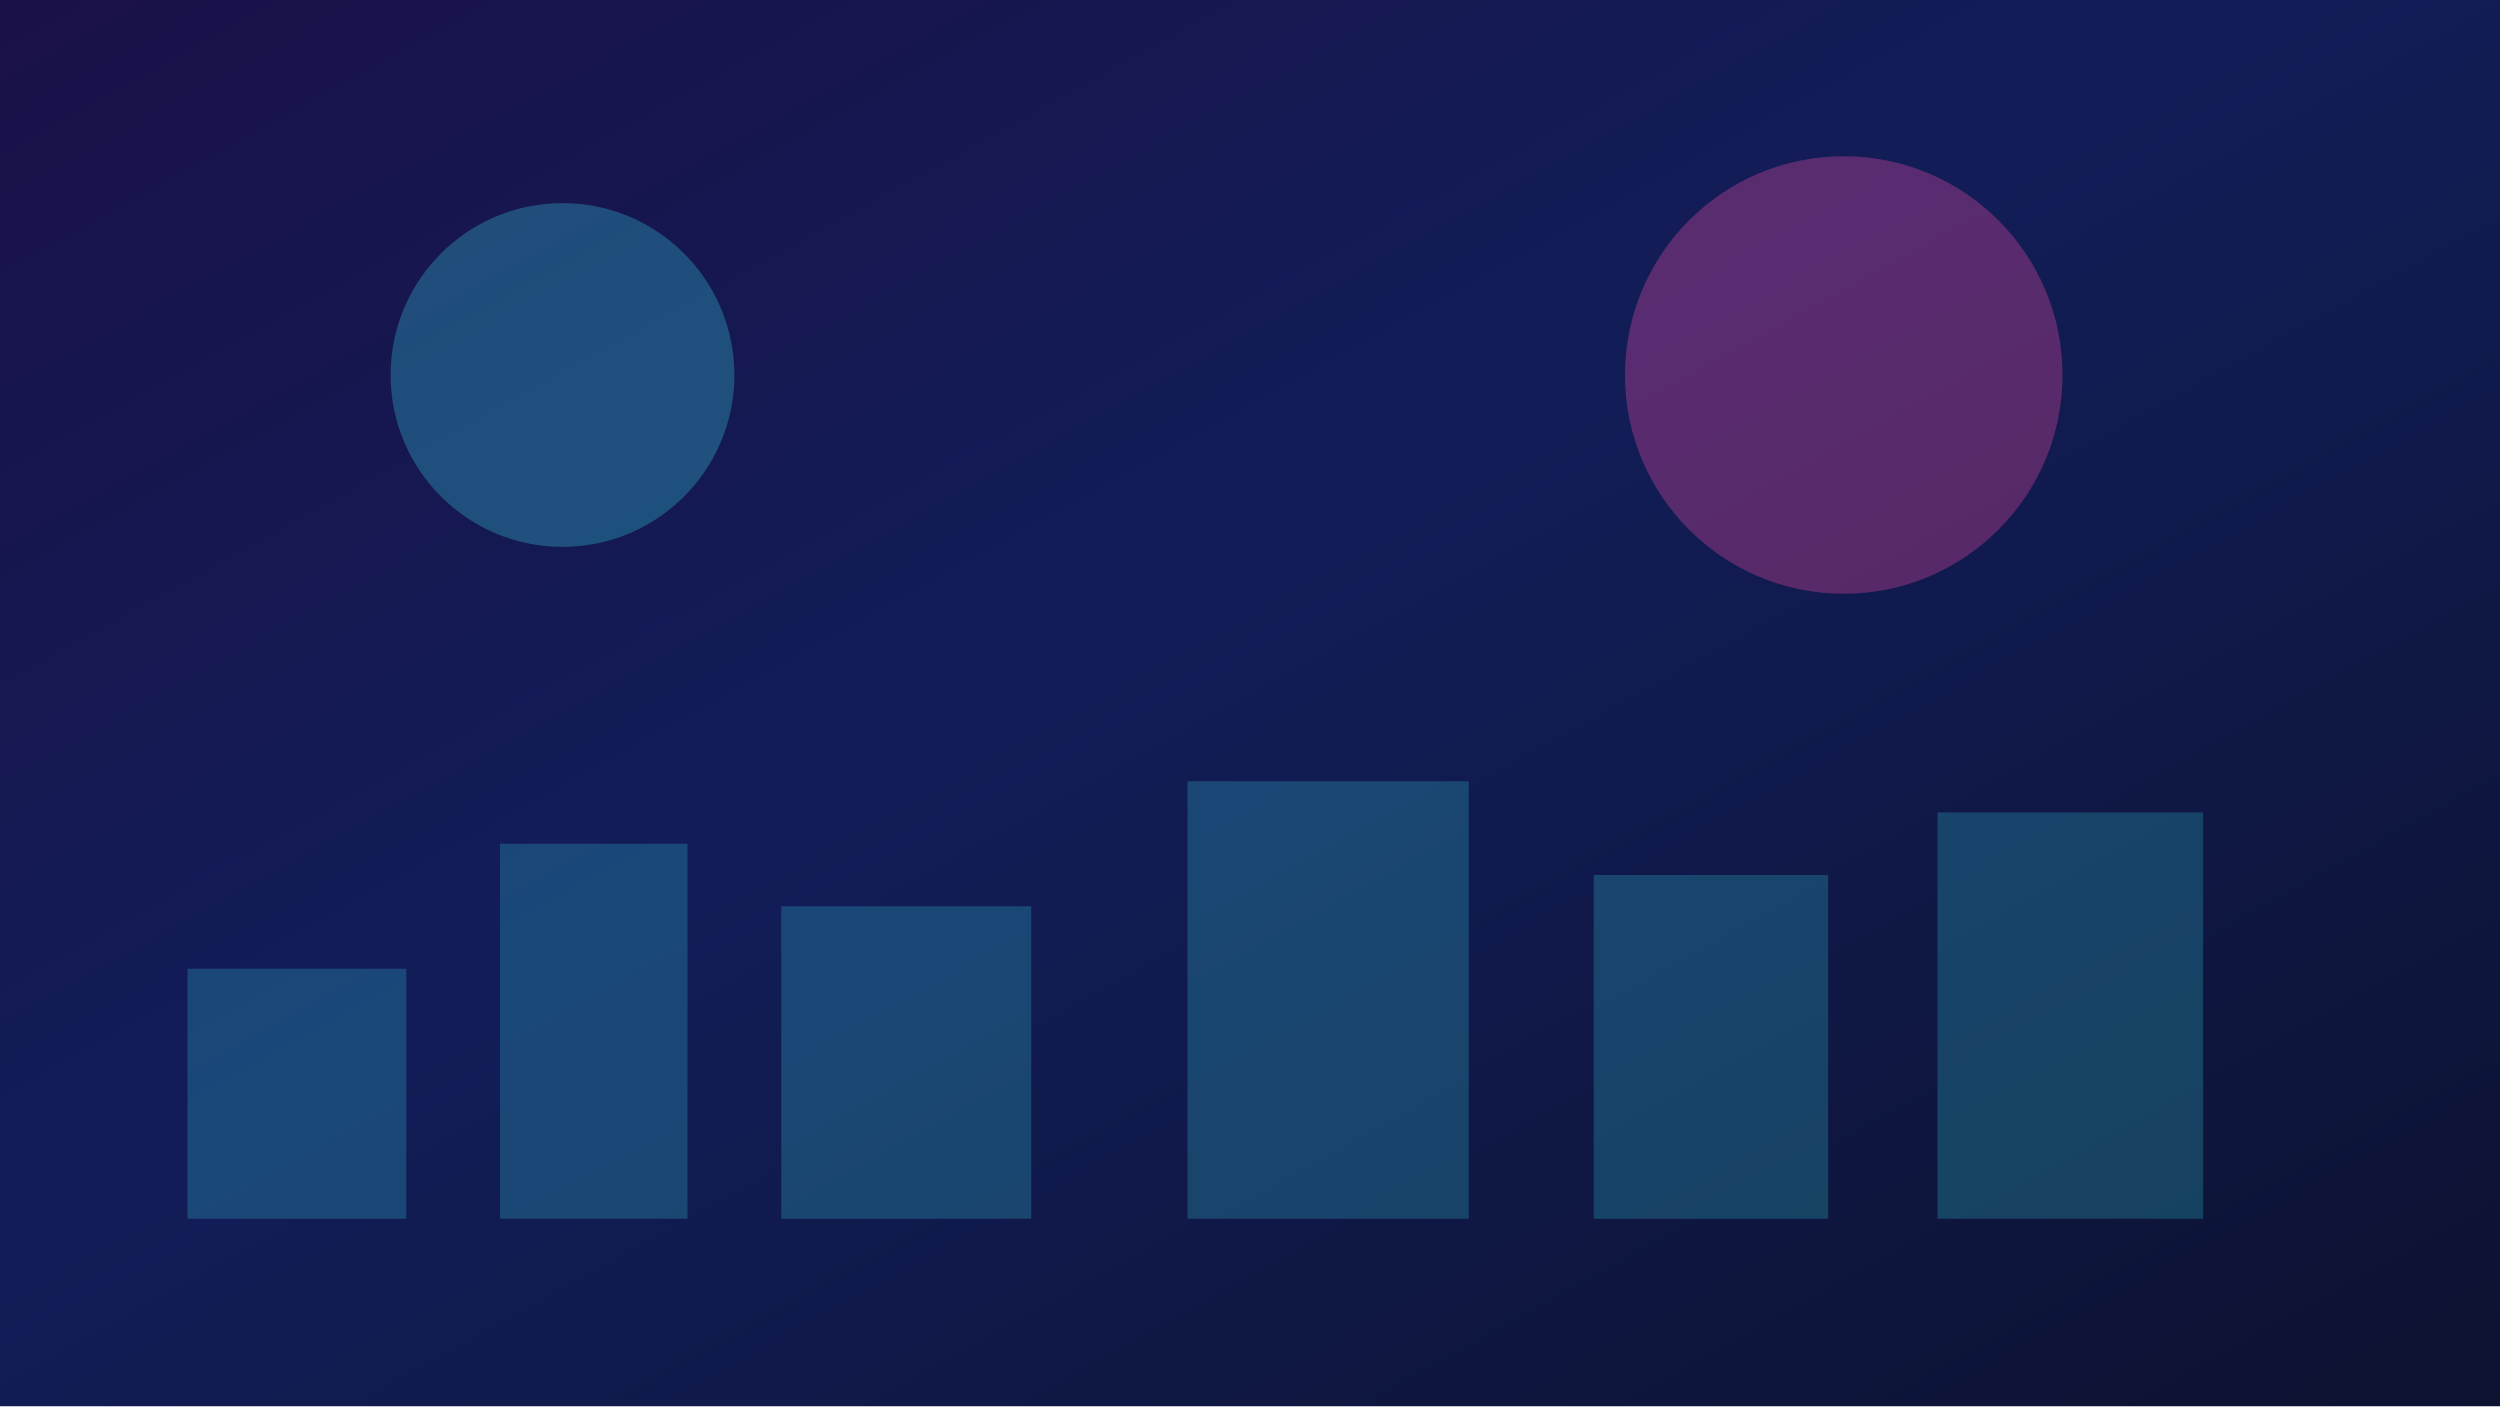
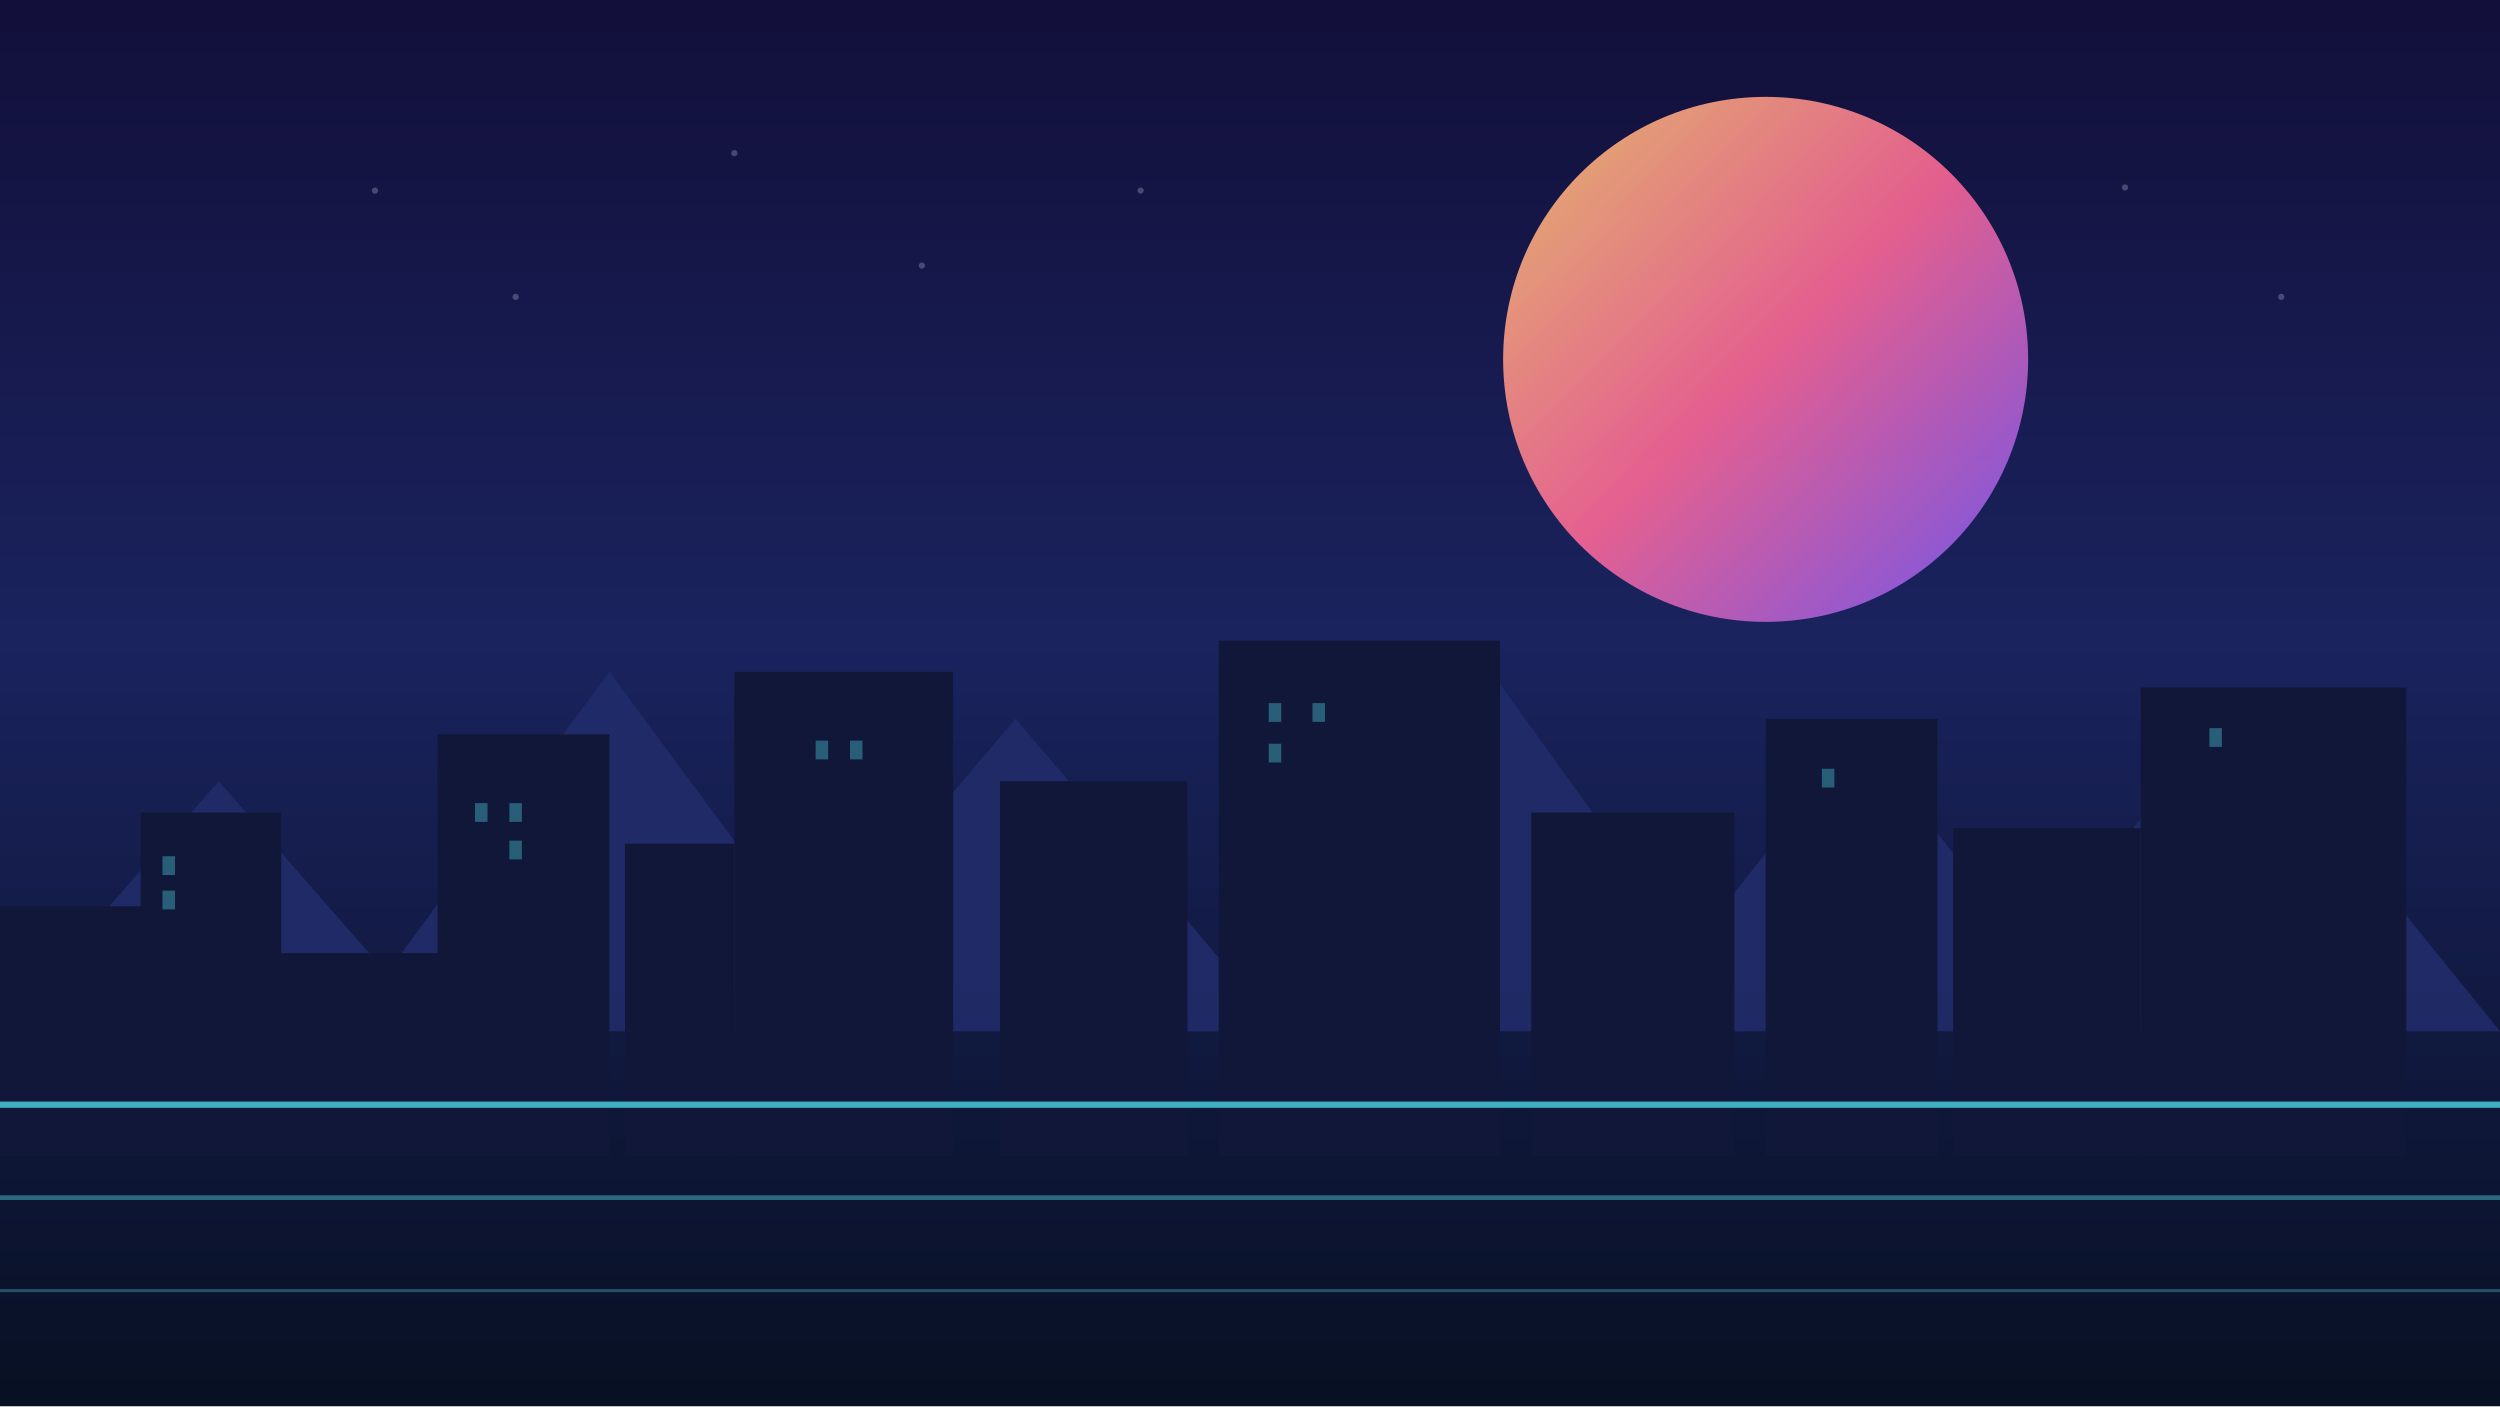
- <svg xmlns="http://www.w3.org/2000/svg" width="1600" height="900" viewBox="0 0 1600 900" role="img" aria-label="Retro hero background">
+ <svg xmlns="http://www.w3.org/2000/svg" width="1600" height="900" viewBox="0 0 1600 900" role="img" aria-label="Retro skyline background">
  <defs>
-     <linearGradient id="bg" x1="0" y1="0" x2="1" y2="1">
-       <stop offset="0%" stop-color="#1a1148" />
-       <stop offset="45%" stop-color="#121d58" />
-       <stop offset="100%" stop-color="#0c1230" />
+     <linearGradient id="sky" x1="0" y1="0" x2="0" y2="1">
+       <stop offset="0%" stop-color="#120f3a" />
+       <stop offset="45%" stop-color="#1a235e" />
+       <stop offset="100%" stop-color="#081023" />
+     </linearGradient>
+     <linearGradient id="sunset" x1="0" y1="0" x2="1" y2="1">
+       <stop offset="0%" stop-color="#ffcc72" />
+       <stop offset="50%" stop-color="#ff6898" />
+       <stop offset="100%" stop-color="#7a5bff" />
    </linearGradient>
  </defs>
-   <rect width="1600" height="900" fill="url(#bg)" />
-   <circle cx="1180" cy="240" r="140" fill="#ff4fa9" fill-opacity="0.3" />
-   <circle cx="360" cy="240" r="110" fill="#3ff5ff" fill-opacity="0.25" />
-   <g fill="#3ff5ff" fill-opacity="0.2">
-     <rect x="120" y="620" width="140" height="160" />
-     <rect x="320" y="540" width="120" height="240" />
-     <rect x="500" y="580" width="160" height="200" />
-     <rect x="760" y="500" width="180" height="280" />
-     <rect x="1020" y="560" width="150" height="220" />
-     <rect x="1240" y="520" width="170" height="260" />
+   <rect width="1600" height="900" fill="url(#sky)" />
+   <circle cx="1130" cy="230" r="168" fill="url(#sunset)" opacity="0.88" />
+   <g opacity="0.24" fill="#d8f8ff">
+     <circle cx="240" cy="122" r="2" />
+     <circle cx="330" cy="190" r="2" />
+     <circle cx="470" cy="98" r="2" />
+     <circle cx="590" cy="170" r="2" />
+     <circle cx="730" cy="122" r="2" />
+     <circle cx="1360" cy="120" r="2" />
+     <circle cx="1460" cy="190" r="2" />
+   </g>
+   <g fill="#202b69" opacity="0.9">
+     <polygon points="0,660 140,500 280,660" />
+     <polygon points="220,660 390,430 560,660" />
+     <polygon points="480,660 650,460 820,660" />
+     <polygon points="760,660 940,410 1120,660" />
+     <polygon points="1040,660 1190,470 1340,660" />
+     <polygon points="1260,660 1430,450 1600,660" />
+   </g>
+   <g fill="#111739">
+     <rect x="0" y="580" width="110" height="160" />
+     <rect x="90" y="520" width="90" height="220" />
+     <rect x="170" y="610" width="120" height="130" />
+     <rect x="280" y="470" width="110" height="270" />
+     <rect x="400" y="540" width="70" height="200" />
+     <rect x="470" y="430" width="140" height="310" />
+     <rect x="640" y="500" width="120" height="240" />
+     <rect x="780" y="410" width="180" height="330" />
+     <rect x="980" y="520" width="130" height="220" />
+     <rect x="1130" y="460" width="110" height="280" />
+     <rect x="1250" y="530" width="120" height="210" />
+     <rect x="1370" y="440" width="170" height="300" />
+   </g>
+   <g fill="#57f6ff" opacity="0.32">
+     <rect x="104" y="548" width="8" height="12" />
+     <rect x="104" y="570" width="8" height="12" />
+     <rect x="304" y="514" width="8" height="12" />
+     <rect x="326" y="514" width="8" height="12" />
+     <rect x="326" y="538" width="8" height="12" />
+     <rect x="522" y="474" width="8" height="12" />
+     <rect x="544" y="474" width="8" height="12" />
+     <rect x="812" y="450" width="8" height="12" />
+     <rect x="812" y="476" width="8" height="12" />
+     <rect x="840" y="450" width="8" height="12" />
+     <rect x="1166" y="492" width="8" height="12" />
+     <rect x="1414" y="466" width="8" height="12" />
+   </g>
+   <g opacity="0.68">
+     <rect x="0" y="705" width="1600" height="4" fill="#57f6ff" />
+     <rect x="0" y="765" width="1600" height="3" fill="#57f6ff" opacity="0.55" />
+     <rect x="0" y="825" width="1600" height="2" fill="#57f6ff" opacity="0.4" />
  </g>
</svg>
